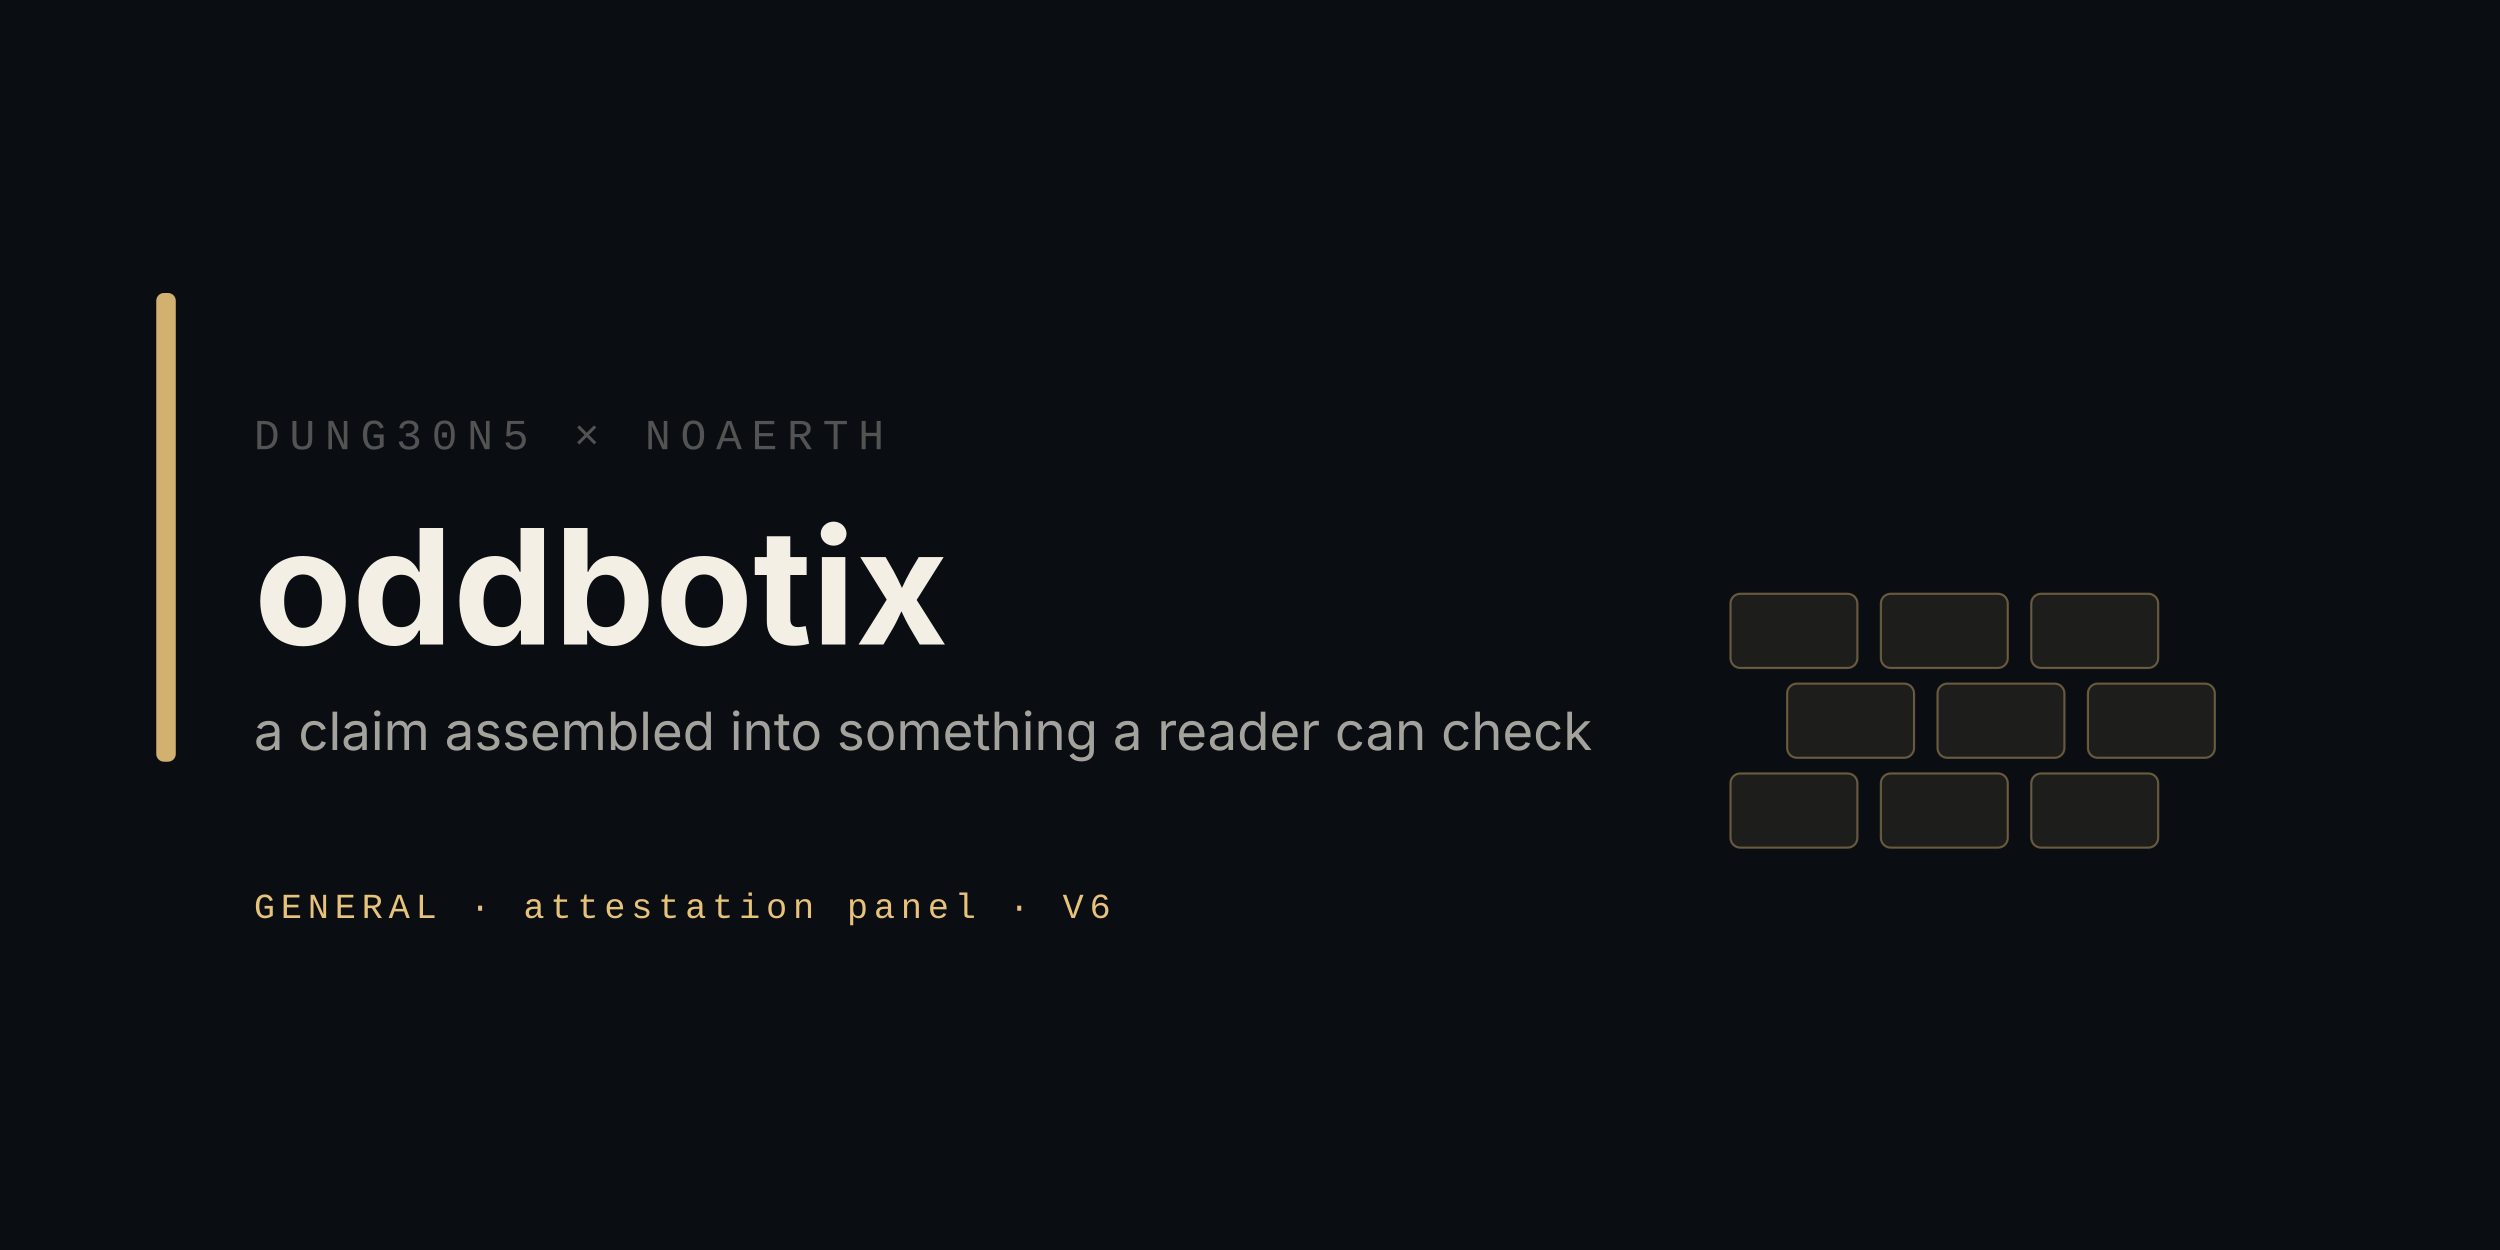
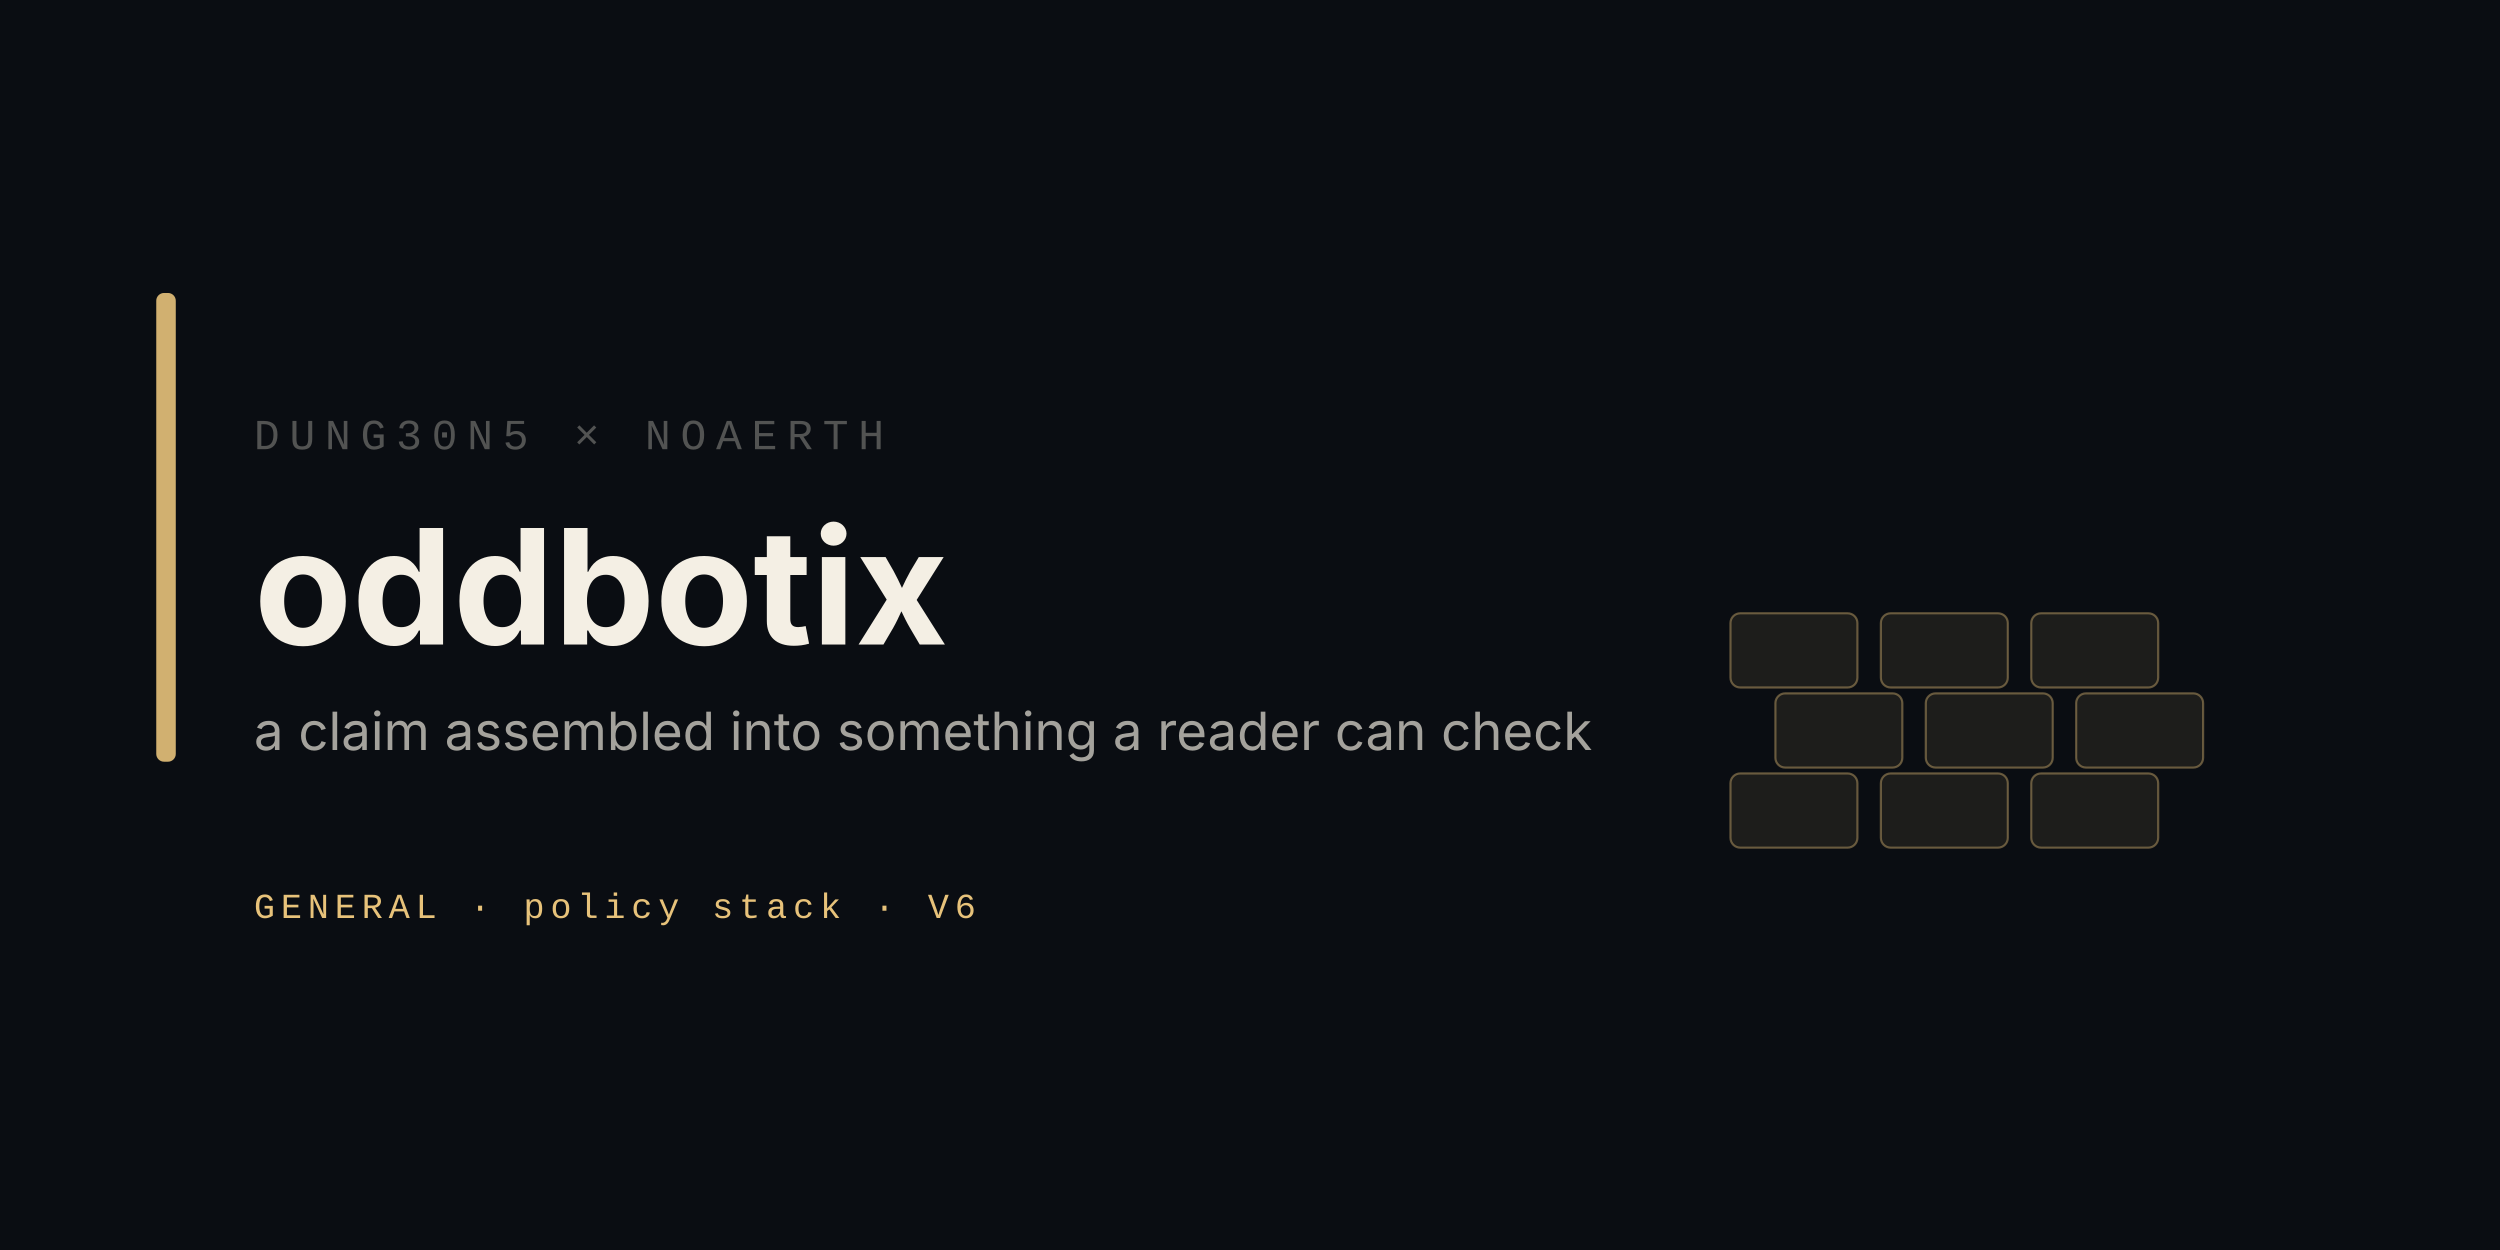
<svg xmlns="http://www.w3.org/2000/svg" viewBox="0 0 1280 640" width="1280" height="640" role="img" aria-label="oddbotix project card">
  <rect width="1280" height="640" fill="#0a0d12" />
  <rect x="886" y="396" width="65" height="38" rx="5" fill="#e7c27a" fill-opacity="0.09" stroke="#e7c27a" stroke-width="1.1" stroke-opacity="0.4" />
  <rect x="963" y="396" width="65" height="38" rx="5" fill="#e7c27a" fill-opacity="0.09" stroke="#e7c27a" stroke-width="1.1" stroke-opacity="0.4" />
  <rect x="1040" y="396" width="65" height="38" rx="5" fill="#e7c27a" fill-opacity="0.09" stroke="#e7c27a" stroke-width="1.1" stroke-opacity="0.4" />
-   <rect x="915" y="350" width="65" height="38" rx="5" fill="#e7c27a" fill-opacity="0.09" stroke="#e7c27a" stroke-width="1.1" stroke-opacity="0.4" />
-   <rect x="992" y="350" width="65" height="38" rx="5" fill="#e7c27a" fill-opacity="0.09" stroke="#e7c27a" stroke-width="1.1" stroke-opacity="0.4" />
-   <rect x="1069" y="350" width="65" height="38" rx="5" fill="#e7c27a" fill-opacity="0.09" stroke="#e7c27a" stroke-width="1.1" stroke-opacity="0.4" />
-   <rect x="886" y="304" width="65" height="38" rx="5" fill="#e7c27a" fill-opacity="0.09" stroke="#e7c27a" stroke-width="1.1" stroke-opacity="0.4" />
-   <rect x="963" y="304" width="65" height="38" rx="5" fill="#e7c27a" fill-opacity="0.09" stroke="#e7c27a" stroke-width="1.1" stroke-opacity="0.4" />
-   <rect x="1040" y="304" width="65" height="38" rx="5" fill="#e7c27a" fill-opacity="0.09" stroke="#e7c27a" stroke-width="1.1" stroke-opacity="0.4" />
+   <rect x="909" y="355" width="65" height="38" rx="5" fill="#e7c27a" fill-opacity="0.09" stroke="#e7c27a" stroke-width="1.1" stroke-opacity="0.4" />
+   <rect x="986" y="355" width="65" height="38" rx="5" fill="#e7c27a" fill-opacity="0.09" stroke="#e7c27a" stroke-width="1.1" stroke-opacity="0.4" />
+   <rect x="1063" y="355" width="65" height="38" rx="5" fill="#e7c27a" fill-opacity="0.09" stroke="#e7c27a" stroke-width="1.1" stroke-opacity="0.4" />
+   <rect x="886" y="314" width="65" height="38" rx="5" fill="#e7c27a" fill-opacity="0.09" stroke="#e7c27a" stroke-width="1.1" stroke-opacity="0.4" />
+   <rect x="963" y="314" width="65" height="38" rx="5" fill="#e7c27a" fill-opacity="0.09" stroke="#e7c27a" stroke-width="1.1" stroke-opacity="0.4" />
+   <rect x="1040" y="314" width="65" height="38" rx="5" fill="#e7c27a" fill-opacity="0.09" stroke="#e7c27a" stroke-width="1.1" stroke-opacity="0.4" />
  <rect x="80" y="150" width="10" height="240" rx="4" fill="#e7c27a" opacity="0.9" />
  <text x="130" y="230" font-family="ui-monospace, SFMono-Regular, Menlo, Monaco, Consolas, 'Liberation Mono', monospace" font-size="22" letter-spacing="5" fill="#f4efe44f">DUNG30N5 × NOAERTH</text>
  <text x="130" y="330" font-family="-apple-system, BlinkMacSystemFont, 'Segoe UI', Inter, Helvetica, Arial, sans-serif" font-size="82" font-weight="700" fill="#f4efe4">oddbotix</text>
  <text x="130" y="384" font-family="-apple-system, BlinkMacSystemFont, 'Segoe UI', Inter, Helvetica, Arial, sans-serif" font-size="27" fill="#f4efe4a8">a claim assembled into something a reader can check</text>
-   <text x="130" y="470" font-family="ui-monospace, SFMono-Regular, Menlo, Monaco, Consolas, 'Liberation Mono', monospace" font-size="18" fill="#e7c27a" letter-spacing="3">GENERAL · attestation panel · V6</text>
+   <text x="130" y="470" font-family="ui-monospace, SFMono-Regular, Menlo, Monaco, Consolas, 'Liberation Mono', monospace" font-size="18" fill="#e7c27a" letter-spacing="3">GENERAL · policy stack · V6</text>
</svg>
